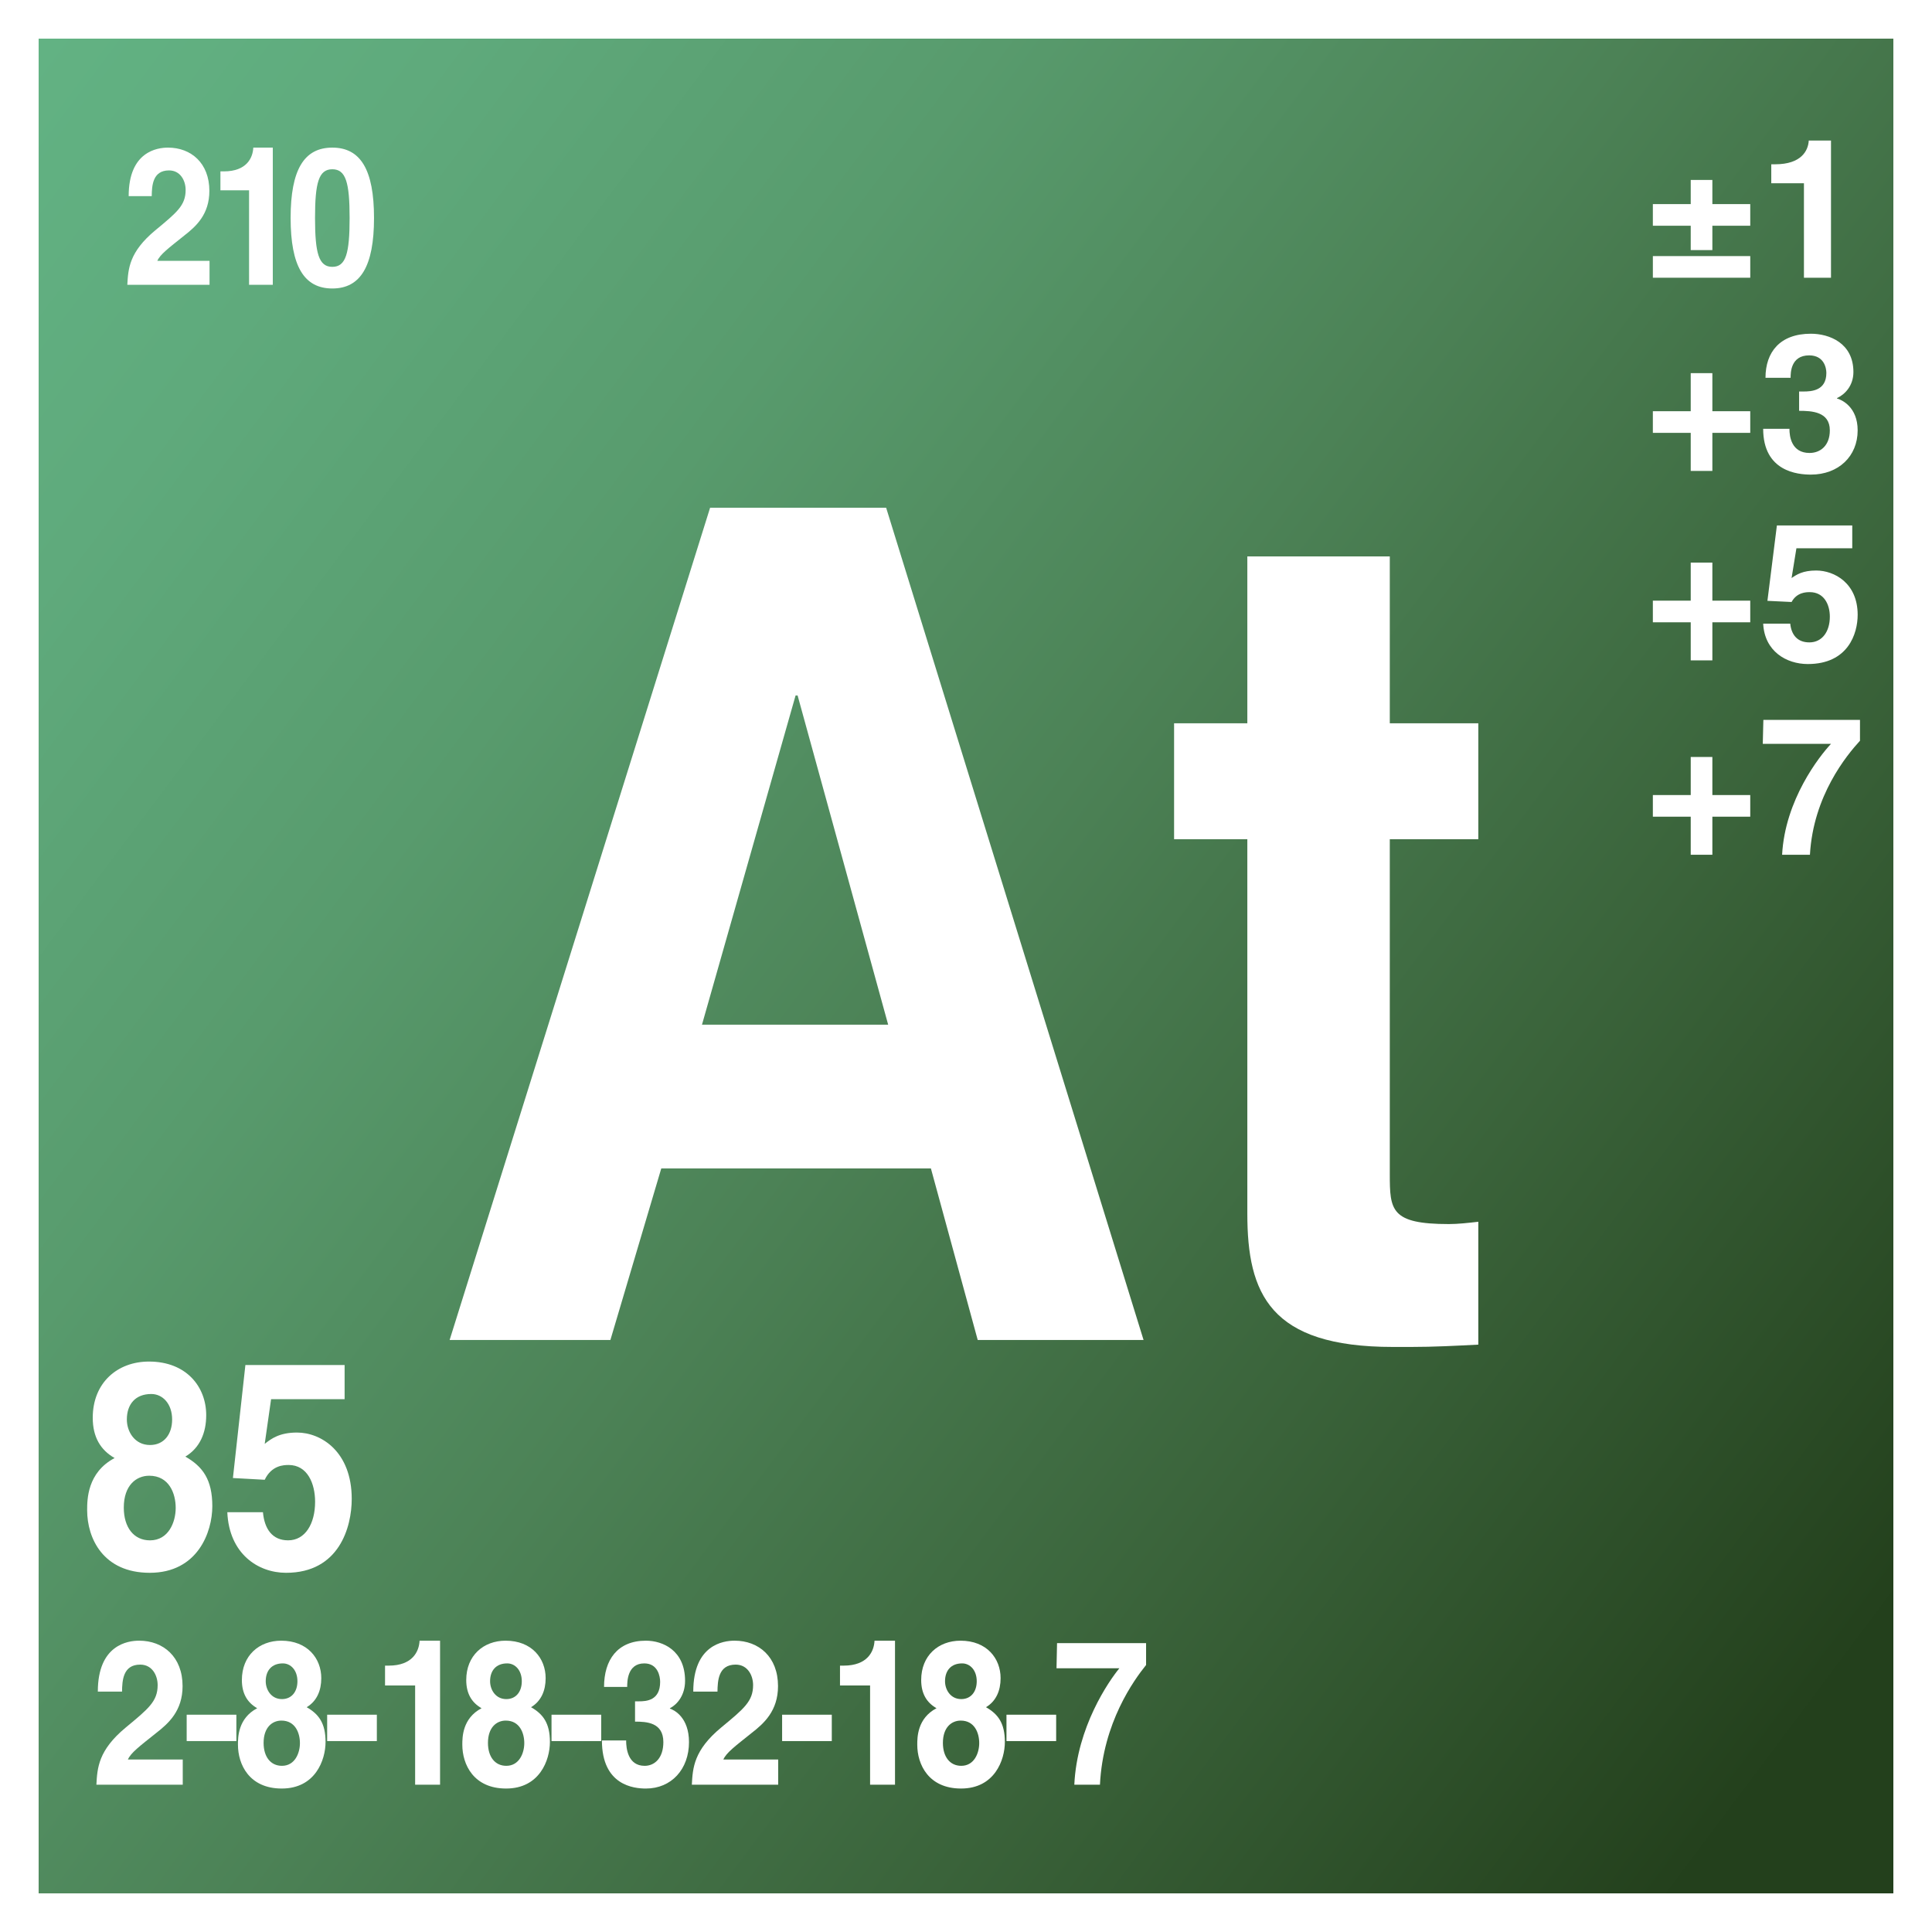
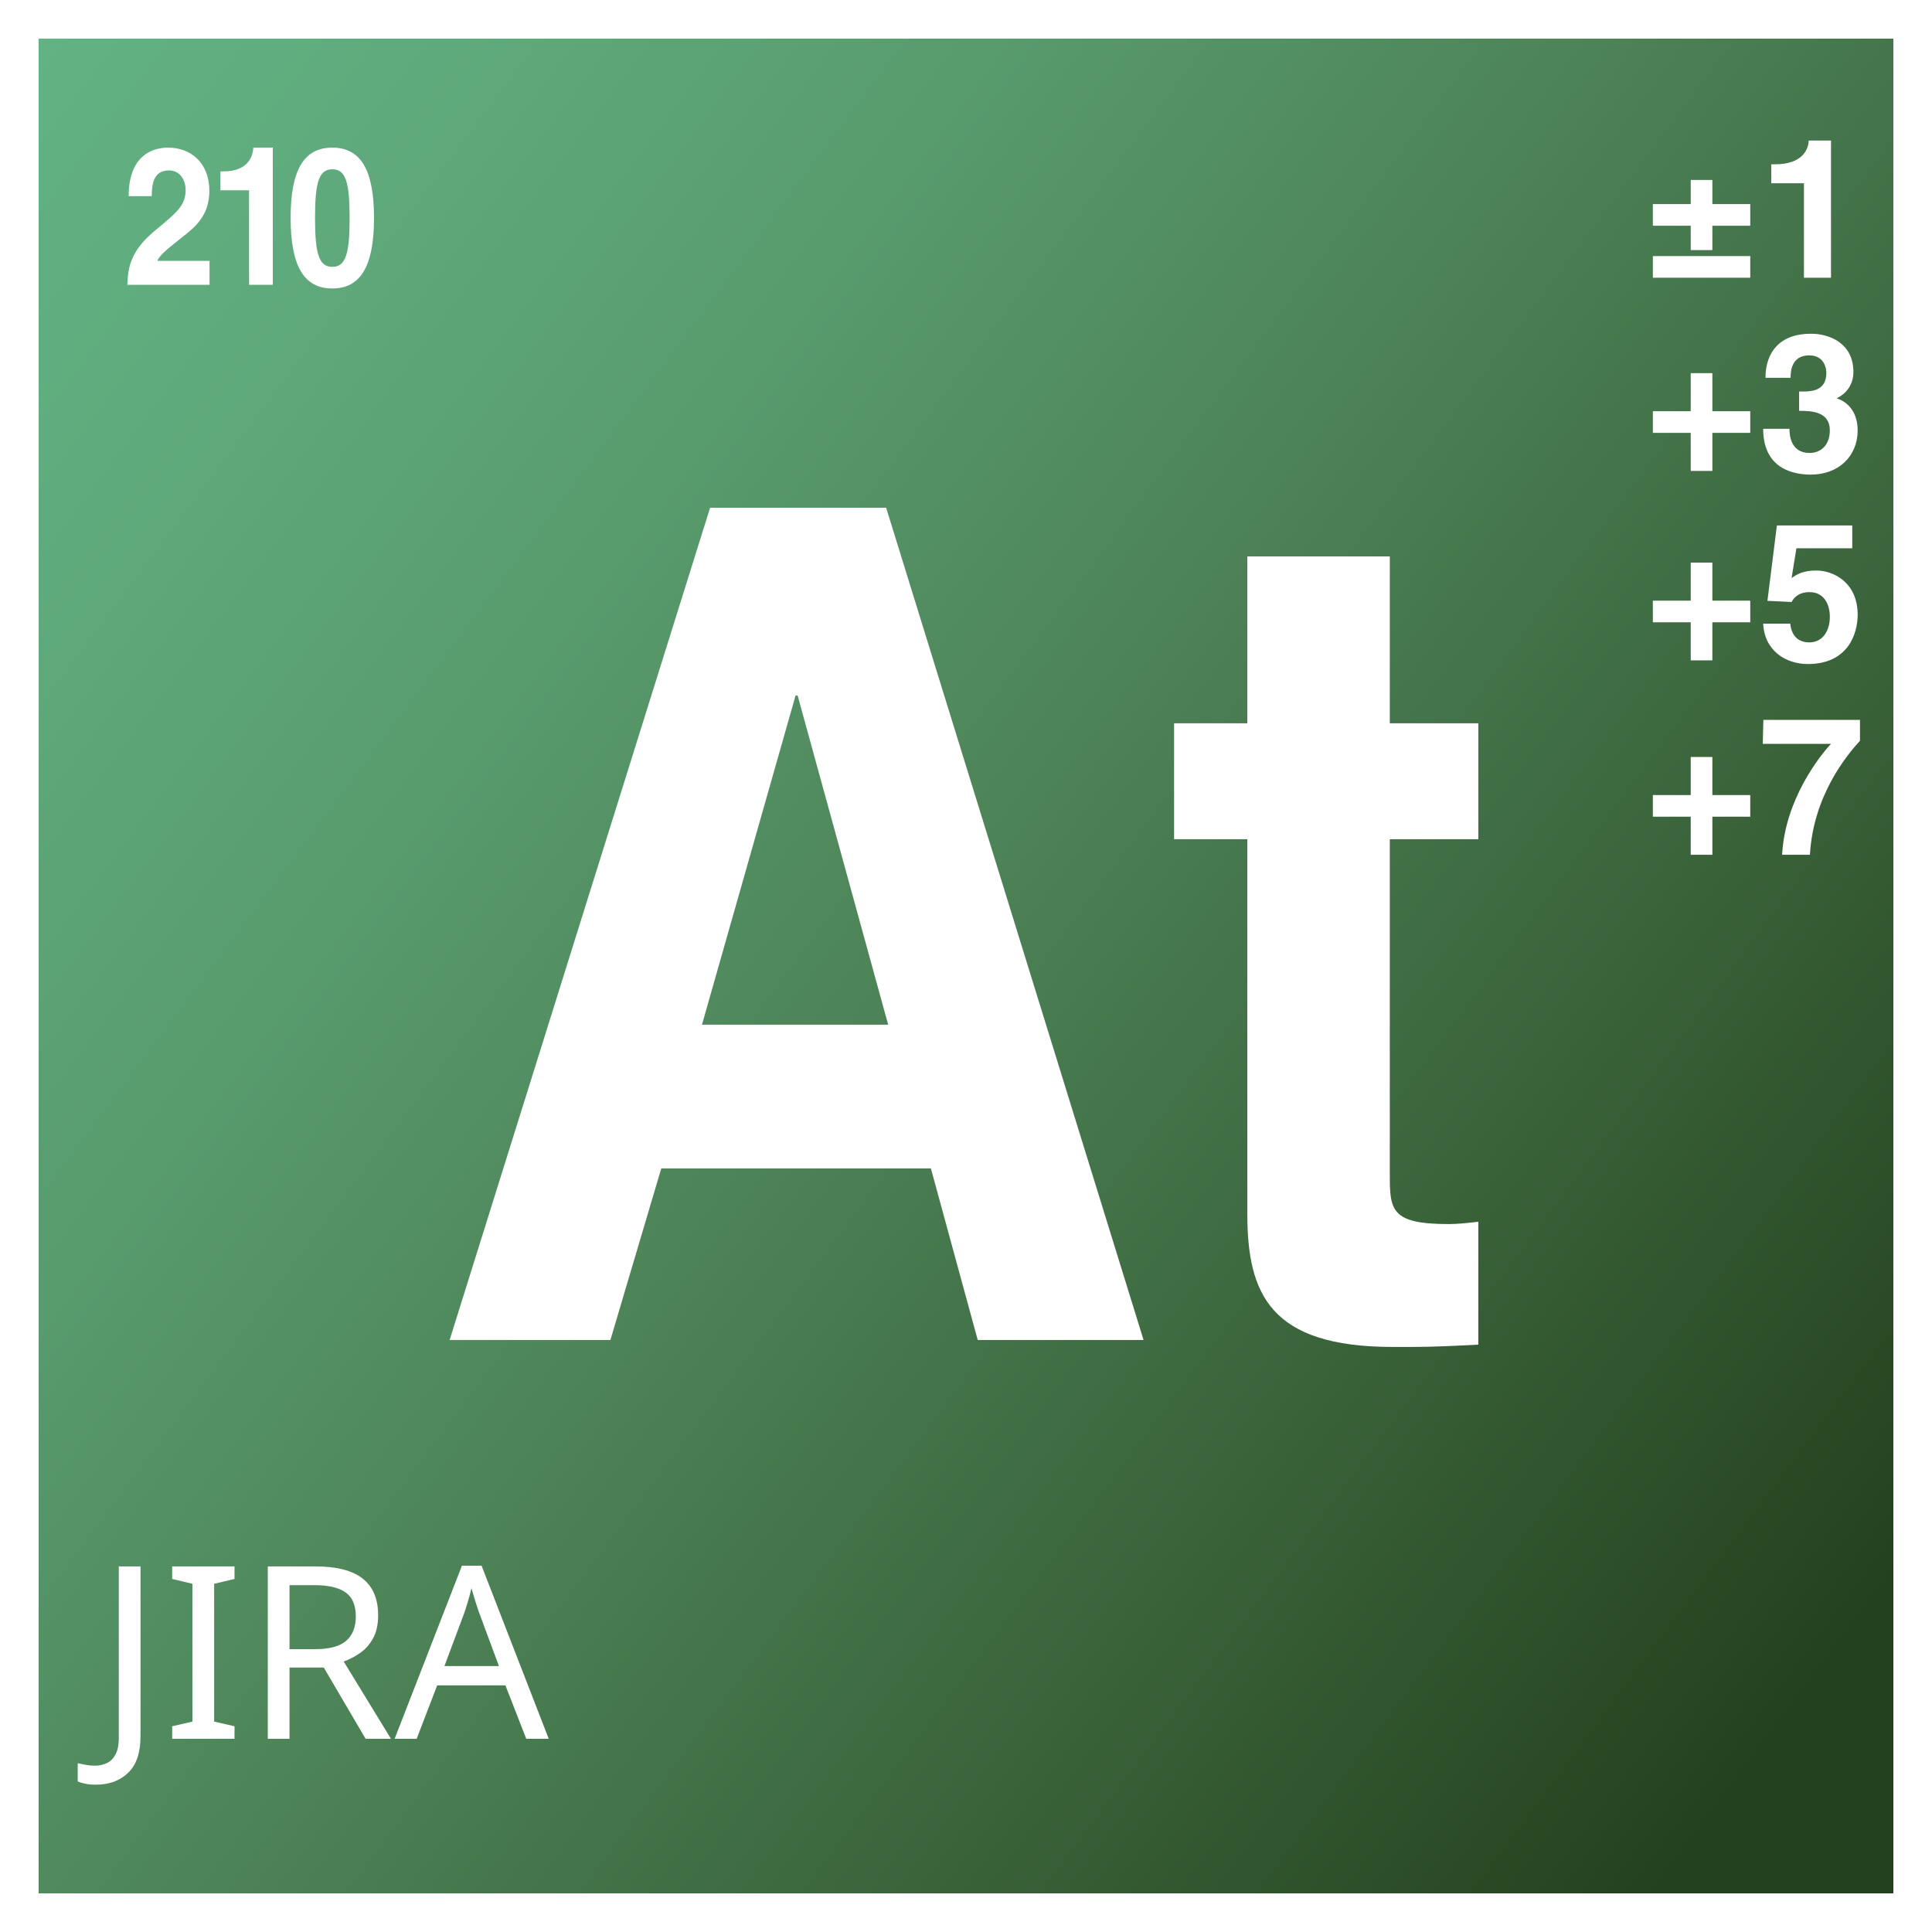
<svg xmlns="http://www.w3.org/2000/svg" version="1.1" x="0px" y="0px" width="200px" height="200px" viewBox="0 0 200 200" enable-background="new 0 0 200 200" xml:space="preserve">
  <g id="Arriere-Plan">
    <rect fill="#FFFFFF" width="200" height="200" />
  </g>
  <g id="Fond">
    <linearGradient id="SVGID_1_" gradientUnits="userSpaceOnUse" x1="-7.222" y1="19.677" x2="193.159" y2="169.789">
      <stop offset="0" style="stop-color:#62B283" />
      <stop offset="0.135" style="stop-color:#5FAA7C" />
      <stop offset="0.317" style="stop-color:#589B6D" />
      <stop offset="0.524" style="stop-color:#4C8256" />
      <stop offset="0.752" style="stop-color:#3A633A" />
      <stop offset="0.993" style="stop-color:#24411D" />
      <stop offset="1" style="stop-color:#23401C" />
    </linearGradient>
    <rect x="4" y="4" fill="url(#SVGID_1_)" width="192" height="192" />
  </g>
  <g id="Texte">
    <g>
      <path fill="#FFFFFF" d="M63.188,138.715H46.545L73.51,52.559h18.223l26.648,86.156h-17.168l-4.846-17.76H68.455L63.188,138.715z     M72.668,106.076h19.275l-9.375-34.079h-0.21L72.668,106.076z" />
      <path fill="#FFFFFF" d="M143.871,74.877h9.164v12h-9.164v34.679c0,3.72,0.105,5.159,6.109,5.159c0.947,0,2-0.119,3.055-0.239    v12.72c-2.318,0.119-4.635,0.239-6.953,0.239h-1.896c-12.744,0-15.063-5.52-15.063-13.799V86.877h-7.582v-12h7.582V57.598h14.748    V74.877z" />
    </g>
    <g>
      <path fill="#FFFFFF" d="M175.023,18.628h2.24v2.5h3.922v2.24h-3.922v2.521h-2.24v-2.521h-3.92v-2.24h3.92V18.628z M171.104,26.51    h10.082v2.24h-10.082V26.51z" />
      <path fill="#FFFFFF" d="M183.363,17.007h0.4c2.7,0,3.42-1.4,3.48-2.46h2.301V28.75h-2.801v-9.782h-3.381V17.007z" />
    </g>
    <g>
      <path fill="#FFFFFF" d="M175.023,38.628h2.24v3.941h3.922v2.24h-3.922v3.941h-2.24v-3.941h-3.92v-2.24h3.92V38.628z" />
      <path fill="#FFFFFF" d="M186.244,40.528h0.439c0.84,0,2.381-0.08,2.381-1.92c0-0.52-0.24-1.82-1.78-1.82    c-1.921,0-1.921,1.82-1.921,2.32h-2.6c0-2.661,1.5-4.561,4.7-4.561c1.9,0,4.401,0.96,4.401,3.961c0,1.44-0.9,2.34-1.701,2.701    v0.04c0.5,0.14,2.141,0.88,2.141,3.301c0,2.68-1.98,4.581-4.841,4.581c-1.34,0-4.94-0.3-4.94-4.741h2.74l-0.02,0.02    c0,0.76,0.199,2.48,2.08,2.48c1.12,0,2.1-0.76,2.1-2.34c0-1.94-1.88-2.021-3.18-2.021V40.528z" />
    </g>
    <g>
      <path fill="#FFFFFF" d="M175.023,58.239h2.24v3.941h3.922v2.24h-3.922v3.941h-2.24V64.42h-3.92v-2.24h3.92V58.239z" />
      <path fill="#FFFFFF" d="M185.464,59.839c0.521-0.36,1.16-0.78,2.54-0.78c1.9,0,4.301,1.32,4.301,4.581    c0,1.94-0.98,5.101-5.16,5.101c-2.221,0-4.481-1.32-4.621-4.181h2.801c0.119,1.16,0.74,1.94,1.98,1.94    c1.34,0,2.119-1.14,2.119-2.661c0-1.26-0.6-2.541-2.08-2.541c-0.38,0-1.34,0.02-1.88,1.02l-2.501-0.12l0.98-7.802h7.802v2.36    h-5.781L185.464,59.839z" />
    </g>
    <g>
-       <path fill="#FFFFFF" d="M15.501,162.816c-4.82,0-6.479-3.57-6.479-6.48c0-1.079,0-3.899,2.844-5.399    c-1.475-0.84-2.265-2.189-2.265-4.17c0-3.63,2.555-5.819,5.82-5.819c3.872,0,5.926,2.609,5.926,5.55c0,1.83-0.659,3.39-2.16,4.289    c1.791,1.021,2.792,2.37,2.792,5.13C21.98,158.616,20.453,162.816,15.501,162.816z M15.449,152.767c-1.343,0-2.634,0.99-2.634,3.3    c0,2.04,1.027,3.39,2.713,3.39c1.922,0,2.66-1.89,2.66-3.359C18.188,154.597,17.503,152.767,15.449,152.767z M17.819,146.946    c0-1.619-0.975-2.64-2.16-2.64c-1.659,0-2.528,1.08-2.528,2.64c0,1.261,0.816,2.641,2.397,2.641    C16.976,149.587,17.819,148.477,17.819,146.946z" />
-       <path fill="#FFFFFF" d="M27.403,149.467c0.685-0.54,1.527-1.17,3.345-1.17c2.502,0,5.663,1.979,5.663,6.869    c0,2.91-1.291,7.65-6.795,7.65c-2.923,0-5.899-1.98-6.084-6.271h3.688c0.158,1.74,0.974,2.91,2.607,2.91    c1.765,0,2.792-1.71,2.792-3.989c0-1.891-0.79-3.811-2.739-3.811c-0.5,0-1.765,0.03-2.476,1.53l-3.292-0.18l1.291-11.7h10.271    v3.54h-7.611L27.403,149.467z" />
-     </g>
-     <g>
      <path fill="#FFFFFF" d="M175.023,78.362h2.24v3.941h3.922v2.24h-3.922v3.941h-2.24v-3.941h-3.92v-2.24h3.92V78.362z" />
      <path fill="#FFFFFF" d="M192.545,76.682c-1.359,1.48-4.841,5.682-5.181,11.803h-2.881c0.3-5.681,3.86-10.202,5.062-11.482h-7.063    l0.061-2.48h10.002V76.682z" />
    </g>
    <g>
	</g>
    <g>
	</g>
    <g>
      <path fill="#FFFFFF" d="M13.32,20.302c0-4.621,2.965-5.021,4.071-5.021c2.387,0,4.282,1.601,4.282,4.481    c0,2.44-1.386,3.681-2.597,4.621c-1.649,1.32-2.509,1.96-2.79,2.621h5.405v2.48H13.18c0.088-1.66,0.193-3.401,2.896-5.641    c2.246-1.86,3.141-2.581,3.141-4.181c0-0.94-0.526-2.021-1.72-2.021c-1.72,0-1.772,1.621-1.79,2.661H13.32z" />
      <path fill="#FFFFFF" d="M22.817,17.741h0.351c2.369,0,3.001-1.4,3.054-2.46h2.018v14.203h-2.457v-9.782h-2.965V17.741z" />
      <path fill="#FFFFFF" d="M34.402,15.281c2.93,0,4.316,2.301,4.316,7.282s-1.386,7.301-4.316,7.301c-2.931,0-4.317-2.32-4.317-7.301    S31.472,15.281,34.402,15.281z M34.402,27.624c1.404,0,1.79-1.4,1.79-5.061s-0.386-5.041-1.79-5.041s-1.79,1.38-1.79,5.041    S32.999,27.624,34.402,27.624z" />
    </g>
    <g>
-       <path fill="#FFFFFF" d="M10.127,175.113c0-4.851,3.115-5.271,4.276-5.271c2.507,0,4.497,1.68,4.497,4.703    c0,2.562-1.456,3.863-2.728,4.851c-1.733,1.385-2.636,2.057-2.931,2.75h5.677v2.604H9.979c0.092-1.742,0.203-3.569,3.041-5.921    c2.359-1.952,3.3-2.708,3.3-4.388c0-0.987-0.553-2.121-1.807-2.121c-1.807,0-1.862,1.701-1.88,2.793H10.127z" />
-       <path fill="#FFFFFF" d="M24.468,180.236h-5.143v-2.73h5.143V180.236z" />
-       <path fill="#FFFFFF" d="M29.168,185.148c-3.374,0-4.535-2.498-4.535-4.535c0-0.756,0-2.729,1.991-3.779    c-1.032-0.588-1.585-1.532-1.585-2.918c0-2.541,1.788-4.073,4.073-4.073c2.71,0,4.147,1.827,4.147,3.884    c0,1.281-0.461,2.373-1.512,3.003c1.254,0.714,1.954,1.659,1.954,3.591C33.702,182.209,32.633,185.148,29.168,185.148z     M29.131,178.115c-0.94,0-1.843,0.693-1.843,2.31c0,1.428,0.719,2.372,1.898,2.372c1.346,0,1.862-1.322,1.862-2.352    C31.048,179.396,30.568,178.115,29.131,178.115z M30.79,174.042c0-1.134-0.682-1.848-1.512-1.848c-1.161,0-1.77,0.756-1.77,1.848    c0,0.882,0.571,1.848,1.677,1.848C30.2,175.89,30.79,175.113,30.79,174.042z" />
-       <path fill="#FFFFFF" d="M39.011,180.236h-5.143v-2.73h5.143V180.236z" />
-       <path fill="#FFFFFF" d="M39.859,172.426h0.369c2.488,0,3.152-1.471,3.207-2.583h2.12v14.907h-2.581v-10.268h-3.115V172.426z" />
-       <path fill="#FFFFFF" d="M52.394,185.148c-3.374,0-4.535-2.498-4.535-4.535c0-0.756,0-2.729,1.991-3.779    c-1.032-0.588-1.585-1.532-1.585-2.918c0-2.541,1.788-4.073,4.073-4.073c2.71,0,4.147,1.827,4.147,3.884    c0,1.281-0.461,2.373-1.512,3.003c1.254,0.714,1.954,1.659,1.954,3.591C56.928,182.209,55.858,185.148,52.394,185.148z     M52.356,178.115c-0.94,0-1.843,0.693-1.843,2.31c0,1.428,0.719,2.372,1.898,2.372c1.346,0,1.862-1.322,1.862-2.352    C54.273,179.396,53.794,178.115,52.356,178.115z M54.016,174.042c0-1.134-0.682-1.848-1.512-1.848c-1.161,0-1.77,0.756-1.77,1.848    c0,0.882,0.571,1.848,1.677,1.848C53.426,175.89,54.016,175.113,54.016,174.042z" />
-       <path fill="#FFFFFF" d="M62.236,180.236h-5.143v-2.73h5.143V180.236z" />
-       <path fill="#FFFFFF" d="M65.739,176.121h0.405c0.774,0,2.194-0.084,2.194-2.016c0-0.547-0.222-1.911-1.641-1.911    c-1.77,0-1.77,1.911-1.77,2.436h-2.396c0-2.792,1.383-4.787,4.332-4.787c1.751,0,4.055,1.008,4.055,4.157    c0,1.512-0.829,2.457-1.566,2.834v0.043c0.461,0.146,1.972,0.924,1.972,3.464c0,2.813-1.825,4.808-4.46,4.808    c-1.235,0-4.553-0.314-4.553-4.976h2.525l-0.019,0.021c0,0.799,0.185,2.604,1.917,2.604c1.032,0,1.936-0.797,1.936-2.456    c0-2.036-1.733-2.12-2.931-2.12V176.121z" />
-       <path fill="#FFFFFF" d="M71.767,175.113c0-4.851,3.115-5.271,4.276-5.271c2.507,0,4.497,1.68,4.497,4.703    c0,2.562-1.456,3.863-2.728,4.851c-1.733,1.385-2.636,2.057-2.931,2.75h5.677v2.604h-8.939c0.092-1.742,0.203-3.569,3.041-5.921    c2.359-1.952,3.3-2.708,3.3-4.388c0-0.987-0.553-2.121-1.807-2.121c-1.807,0-1.862,1.701-1.88,2.793H71.767z" />
-       <path fill="#FFFFFF" d="M86.107,180.236h-5.143v-2.73h5.143V180.236z" />
-       <path fill="#FFFFFF" d="M86.955,172.426h0.369c2.488,0,3.152-1.471,3.207-2.583h2.12v14.907h-2.58v-10.268h-3.115V172.426z" />
-       <path fill="#FFFFFF" d="M99.489,185.148c-3.373,0-4.534-2.498-4.534-4.535c0-0.756,0-2.729,1.991-3.779    c-1.032-0.588-1.585-1.532-1.585-2.918c0-2.541,1.788-4.073,4.074-4.073c2.709,0,4.147,1.827,4.147,3.884    c0,1.281-0.461,2.373-1.512,3.003c1.253,0.714,1.953,1.659,1.953,3.591C104.023,182.209,102.955,185.148,99.489,185.148z     M99.453,178.115c-0.94,0-1.844,0.693-1.844,2.31c0,1.428,0.719,2.372,1.898,2.372c1.346,0,1.861-1.322,1.861-2.352    C101.369,179.396,100.891,178.115,99.453,178.115z M101.111,174.042c0-1.134-0.682-1.848-1.512-1.848    c-1.161,0-1.77,0.756-1.77,1.848c0,0.882,0.572,1.848,1.678,1.848C100.521,175.89,101.111,175.113,101.111,174.042z" />
-       <path fill="#FFFFFF" d="M109.333,180.236h-5.143v-2.73h5.143V180.236z" />
-       <path fill="#FFFFFF" d="M118.641,172.362c-1.254,1.554-4.461,5.963-4.774,12.388h-2.654c0.276-5.963,3.558-10.708,4.664-12.052    h-6.507l0.055-2.604h9.217V172.362z" />
-     </g>
-     <g>
	</g>
    <g>
- 	</g>
+       <text x="10" y="180" font-family="sans-serif" font-size="25px" fill="#FFFFFF">JIRA</text>
+     </g>
    <g>
	</g>
    <g>
	</g>
    <g>
	</g>
    <g>
	</g>
  </g>
</svg>
